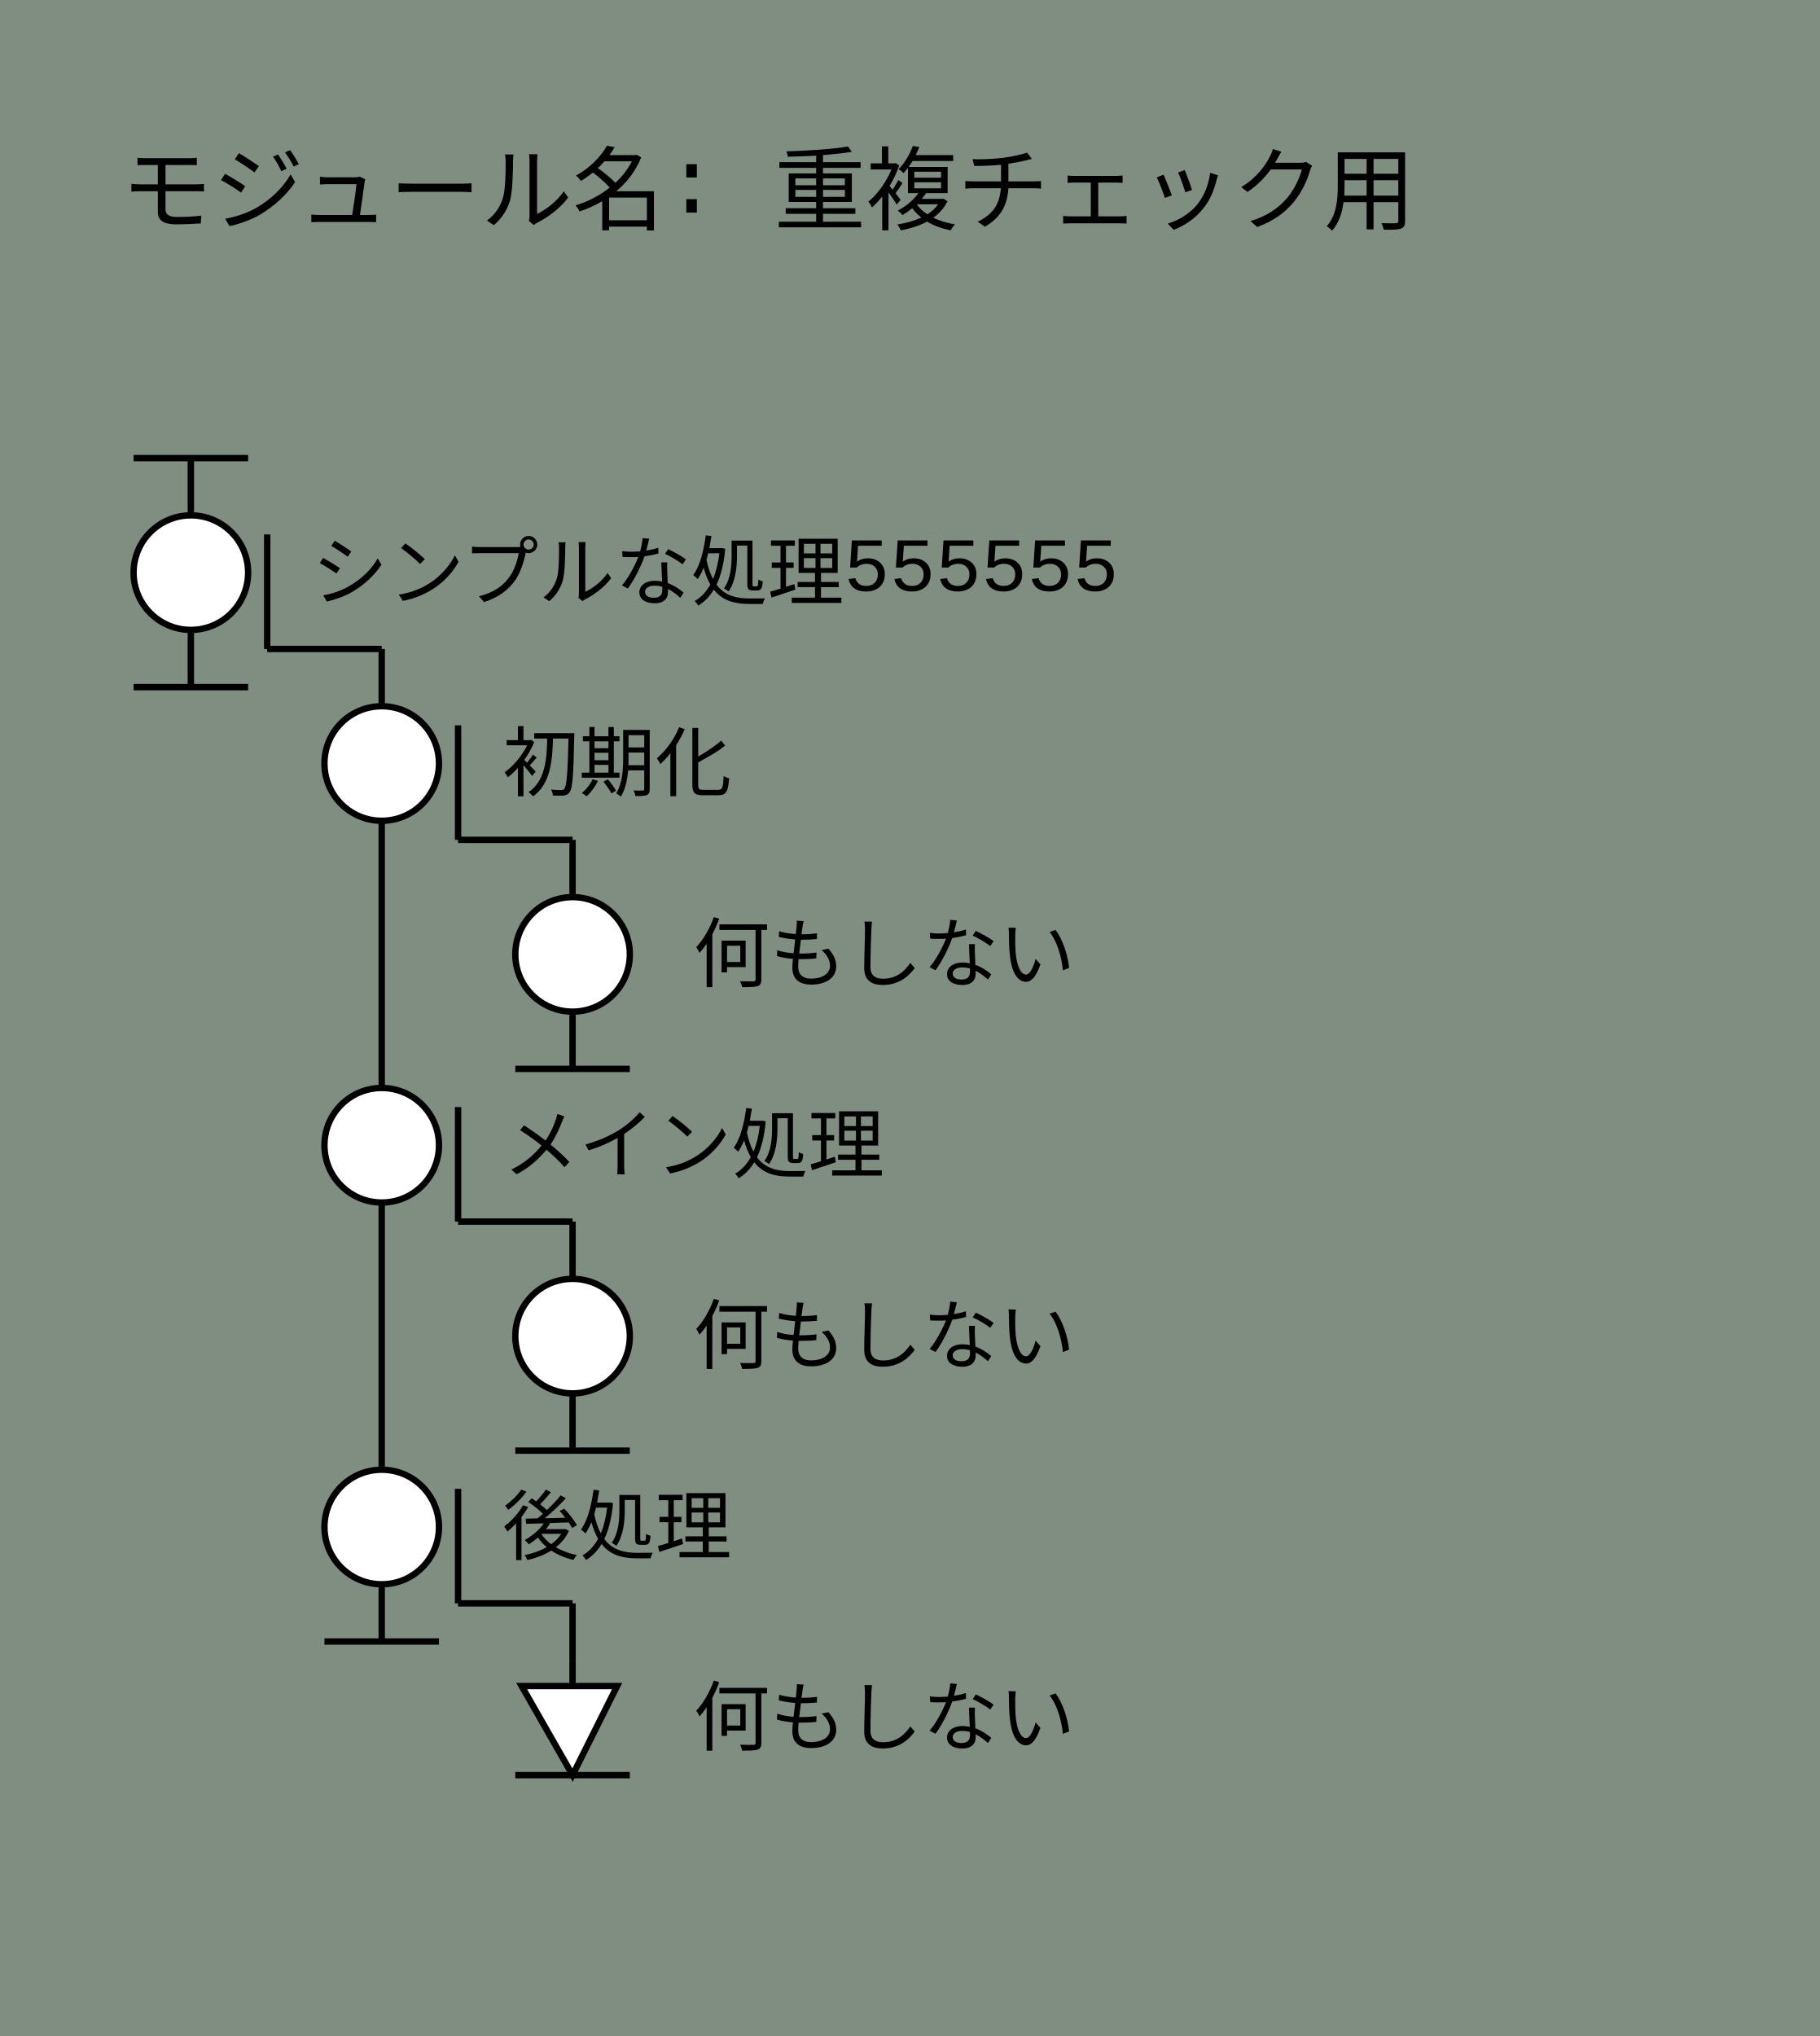
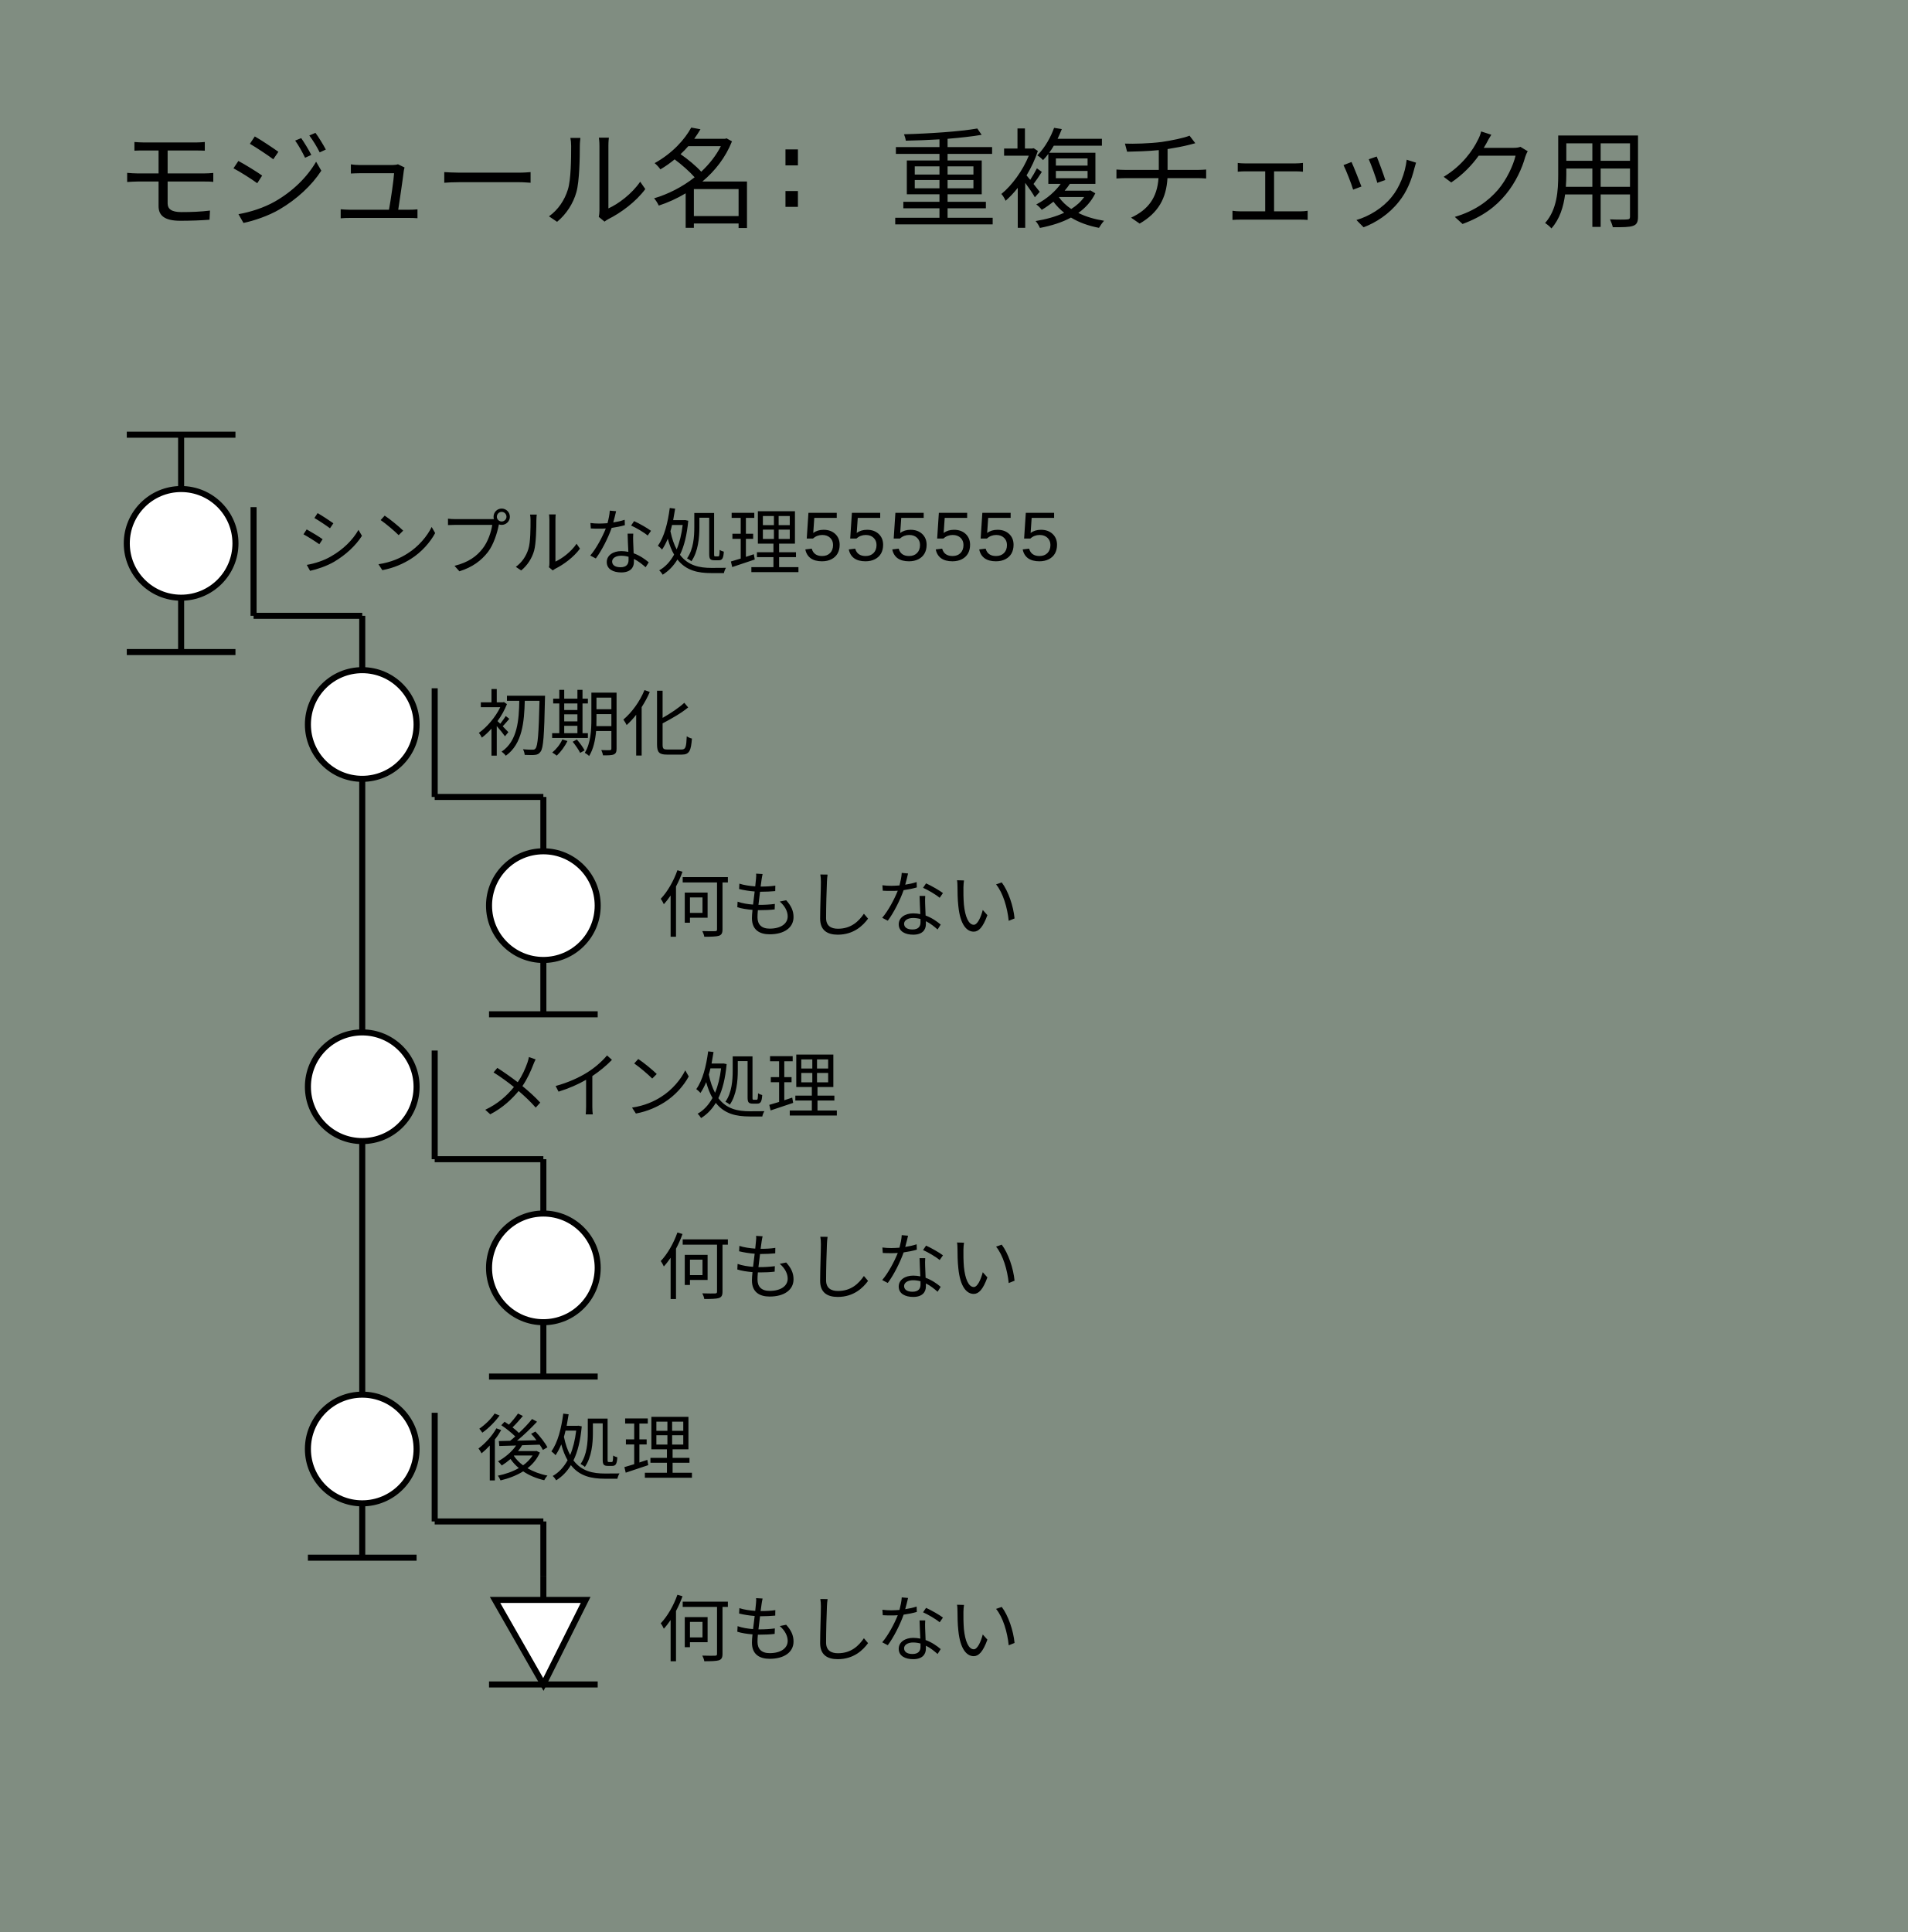
- <svg xmlns="http://www.w3.org/2000/svg" width="286" height="320" style="background-color: #808d81">
-   <rect x="0" y="0" width="286" height="320" fill="#808d81" stroke="#808d81" />
-   <text x="19" y="30" text-anchor="start" dominant-baseline="middle" font-family="Consolas, Meiryo UI, Courier New, monospace" font-size="120%" rotate="0">モジュール名: 重複チェック用</text>
+ <svg xmlns="http://www.w3.org/2000/svg" width="316" height="320" style="background-color: #808d81">
+   <rect x="0" y="0" width="316" height="320" fill="#808d81" stroke="#808d81" />
+   <text x="19" y="30" text-anchor="start" dominant-baseline="middle" font-family="Consolas, Courier New, monospace" font-size="18px" rotate="0">モジュール名: 重複チェック用</text>
  <circle cx="30" cy="90" r="9" fill="white" stroke="black" />
-   <text x="49" y="90" text-anchor="start" dominant-baseline="middle" font-family="Consolas, Meiryo UI, Courier New, monospace" font-size="100%" rotate="0">シンプルな処理555555</text>
+   <text x="49" y="90" text-anchor="start" dominant-baseline="middle" font-family="Consolas, Courier New, monospace" font-size="12px" rotate="0">シンプルな処理555555</text>
  <line x1="30" y1="72" x2="30" y2="81" stroke="black" />
  <line x1="21" y1="72" x2="39" y2="72" stroke="black" />
  <line x1="30" y1="99" x2="30" y2="108" stroke="black" />
  <line x1="21" y1="108" x2="39" y2="108" stroke="black" />
  <circle cx="60" cy="120" r="9" fill="white" stroke="black" />
-   <text x="79" y="120" text-anchor="start" dominant-baseline="middle" font-family="Consolas, Meiryo UI, Courier New, monospace" font-size="100%" rotate="0">初期化</text>
+   <text x="79" y="120" text-anchor="start" dominant-baseline="middle" font-family="Consolas, Courier New, monospace" font-size="12px" rotate="0">初期化</text>
  <line x1="60" y1="102" x2="60" y2="111" stroke="black" />
  <line x1="42" y1="102" x2="60" y2="102" stroke="black" />
  <line x1="42" y1="84" x2="42" y2="102" stroke="black" />
  <circle cx="90" cy="150" r="9" fill="white" stroke="black" />
-   <text x="109" y="150" text-anchor="start" dominant-baseline="middle" font-family="Consolas, Meiryo UI, Courier New, monospace" font-size="100%" rotate="0">何もしない</text>
+   <text x="109" y="150" text-anchor="start" dominant-baseline="middle" font-family="Consolas, Courier New, monospace" font-size="12px" rotate="0">何もしない</text>
  <line x1="90" y1="159" x2="90" y2="168" stroke="black" />
  <line x1="81" y1="168" x2="99" y2="168" stroke="black" />
  <line x1="90" y1="132" x2="90" y2="141" stroke="black" />
  <line x1="72" y1="132" x2="90" y2="132" stroke="black" />
  <line x1="72" y1="114" x2="72" y2="132" stroke="black" />
  <circle cx="60" cy="180" r="9" fill="white" stroke="black" />
-   <text x="79" y="180" text-anchor="start" dominant-baseline="middle" font-family="Consolas, Meiryo UI, Courier New, monospace" font-size="100%" rotate="0">メイン処理</text>
+   <text x="79" y="180" text-anchor="start" dominant-baseline="middle" font-family="Consolas, Courier New, monospace" font-size="12px" rotate="0">メイン処理</text>
  <line x1="60" y1="129" x2="60" y2="171" stroke="black" />
  <circle cx="90" cy="210" r="9" fill="white" stroke="black" />
-   <text x="109" y="210" text-anchor="start" dominant-baseline="middle" font-family="Consolas, Meiryo UI, Courier New, monospace" font-size="100%" rotate="0">何もしない</text>
+   <text x="109" y="210" text-anchor="start" dominant-baseline="middle" font-family="Consolas, Courier New, monospace" font-size="12px" rotate="0">何もしない</text>
  <line x1="90" y1="219" x2="90" y2="228" stroke="black" />
  <line x1="81" y1="228" x2="99" y2="228" stroke="black" />
  <line x1="90" y1="192" x2="90" y2="201" stroke="black" />
  <line x1="72" y1="192" x2="90" y2="192" stroke="black" />
  <line x1="72" y1="174" x2="72" y2="192" stroke="black" />
  <circle cx="60" cy="240" r="9" fill="white" stroke="black" />
-   <text x="79" y="240" text-anchor="start" dominant-baseline="middle" font-family="Consolas, Meiryo UI, Courier New, monospace" font-size="100%" rotate="0">後処理</text>
+   <text x="79" y="240" text-anchor="start" dominant-baseline="middle" font-family="Consolas, Courier New, monospace" font-size="12px" rotate="0">後処理</text>
  <line x1="60" y1="189" x2="60" y2="231" stroke="black" />
  <line x1="60" y1="249" x2="60" y2="258" stroke="black" />
  <line x1="51" y1="258" x2="69" y2="258" stroke="black" />
  <line x1="90" y1="261" x2="90" y2="270" stroke="black" />
  <polygon points="90 279 82 265 97 265" fill="white" stroke="black" />
  <line x1="81" y1="279" x2="99" y2="279" stroke="black" />
-   <text x="109" y="270" text-anchor="start" dominant-baseline="middle" font-family="Consolas, Meiryo UI, Courier New, monospace" font-size="100%" rotate="0">何もしない</text>
+   <text x="109" y="270" text-anchor="start" dominant-baseline="middle" font-family="Consolas, Courier New, monospace" font-size="12px" rotate="0">何もしない</text>
  <line x1="90" y1="252" x2="90" y2="261" stroke="black" />
  <line x1="72" y1="252" x2="90" y2="252" stroke="black" />
  <line x1="72" y1="234" x2="72" y2="252" stroke="black" />
</svg>
